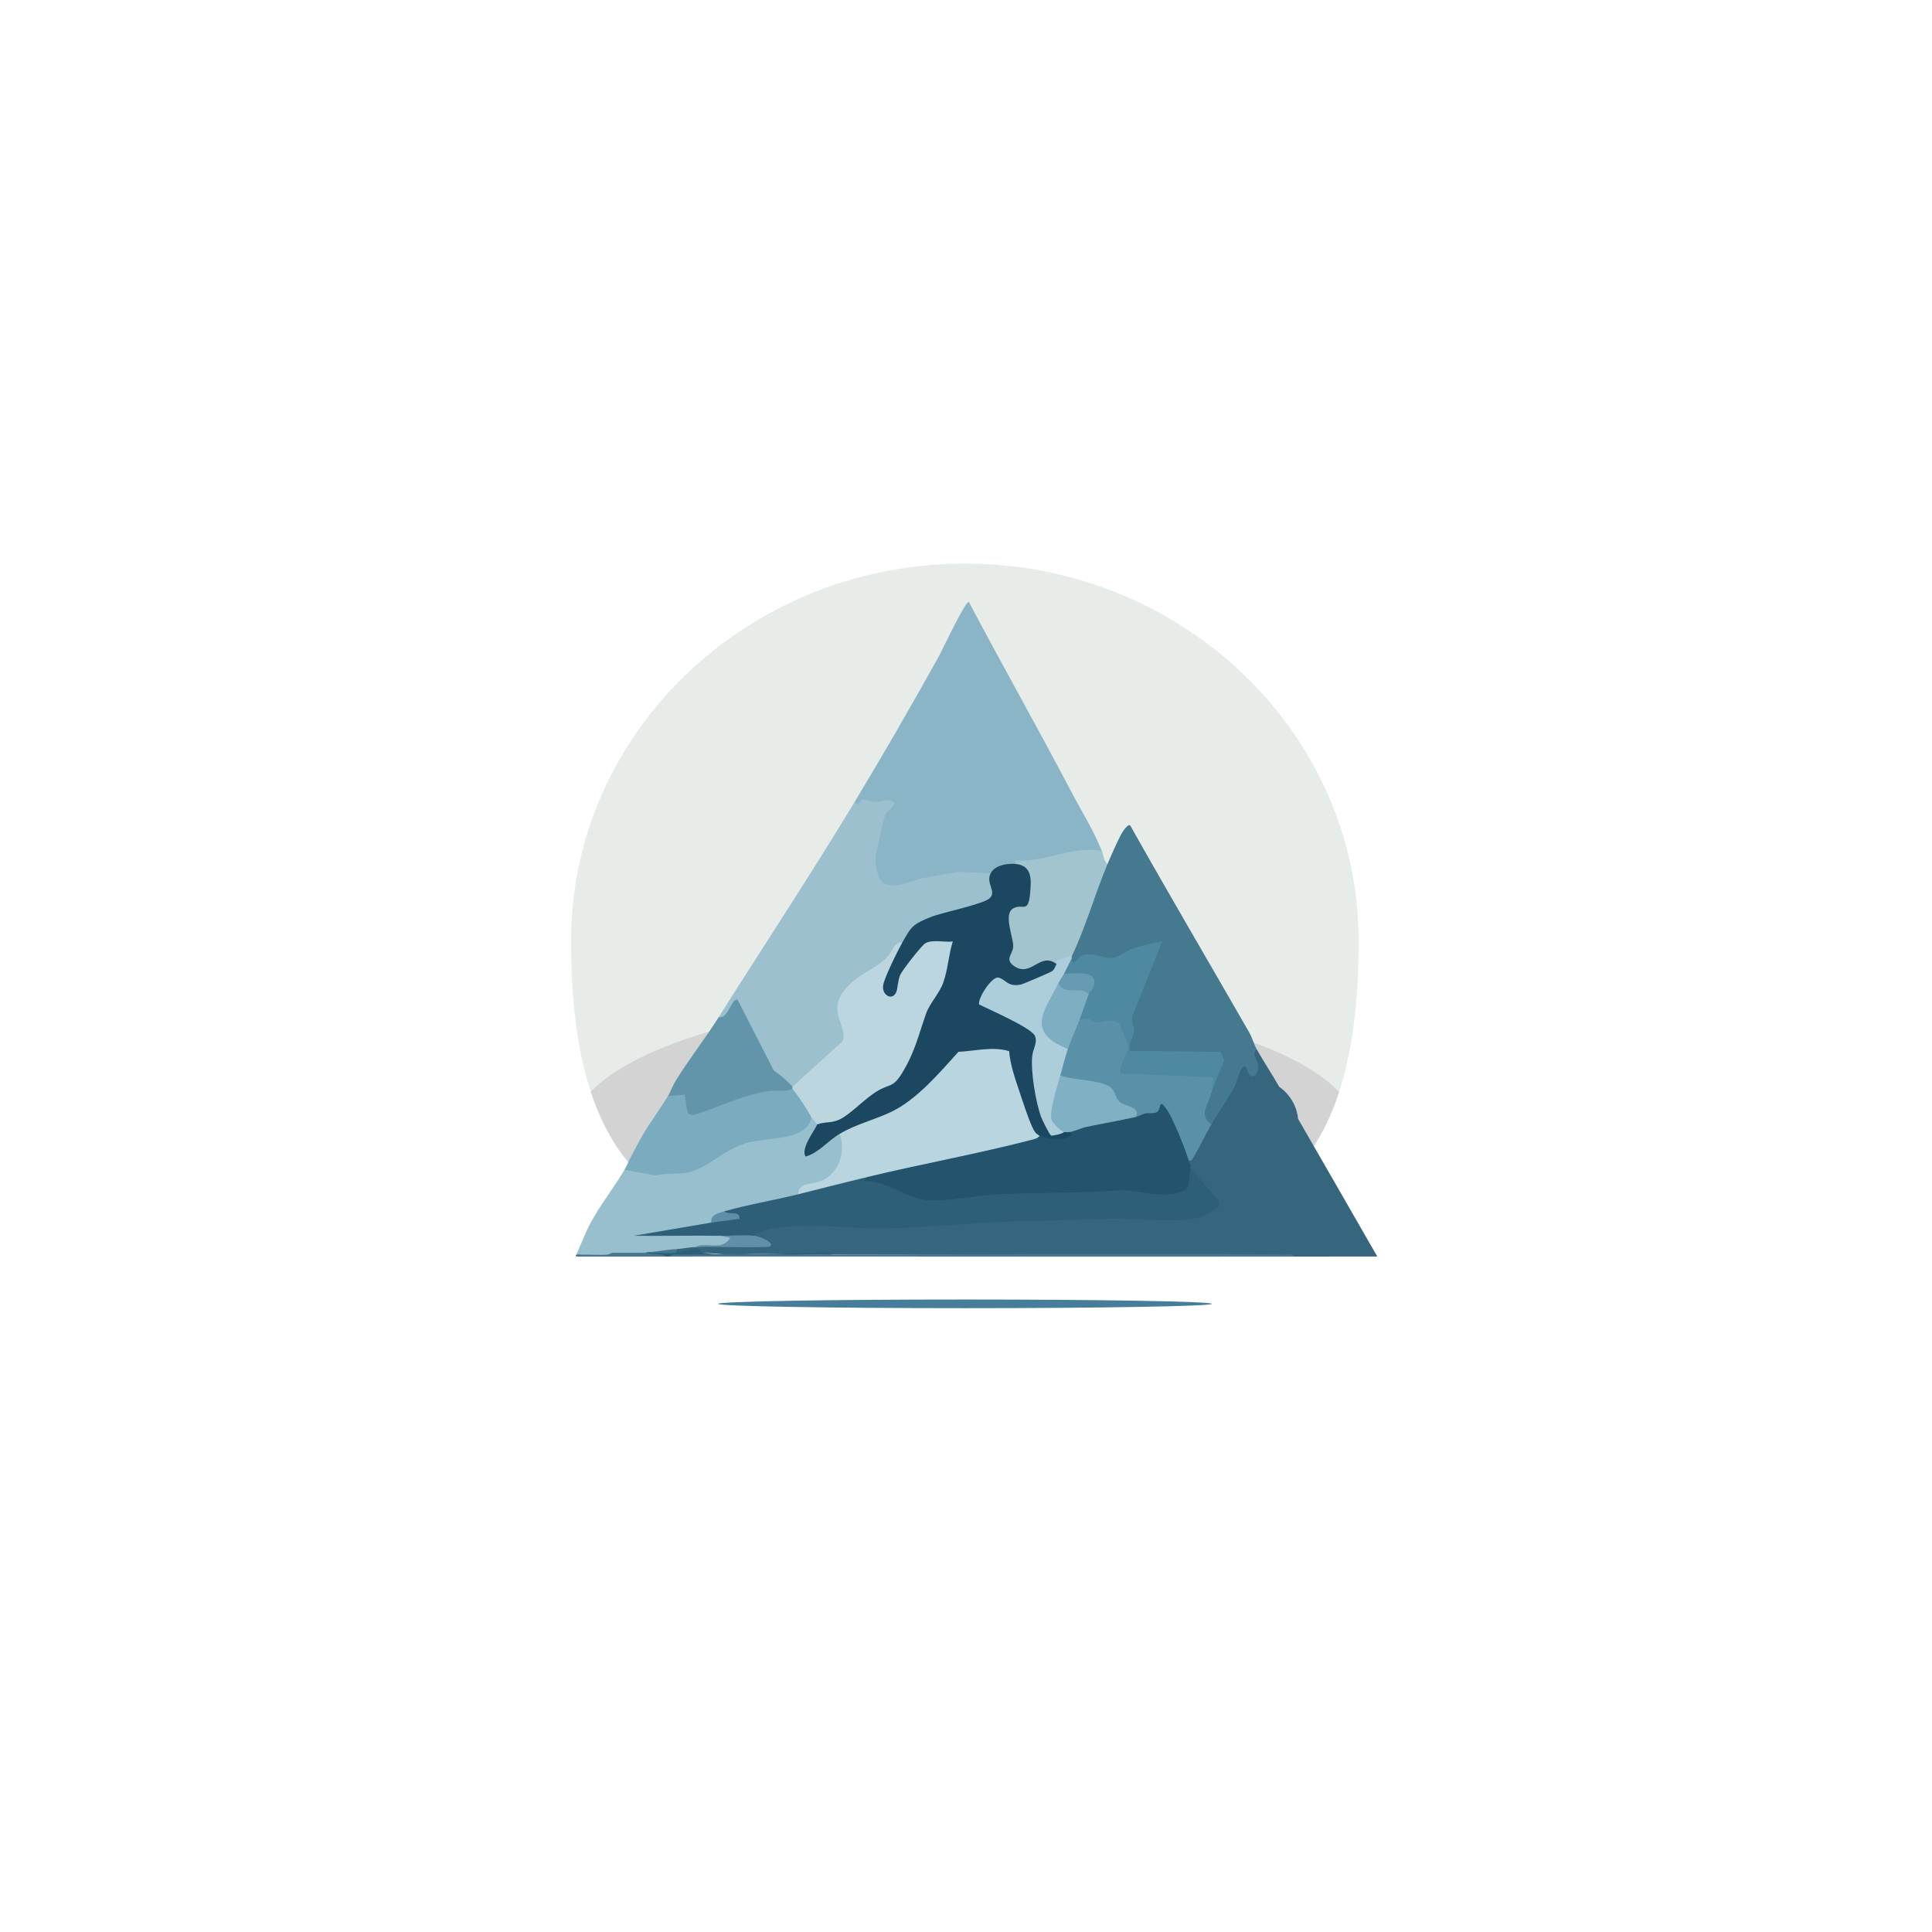
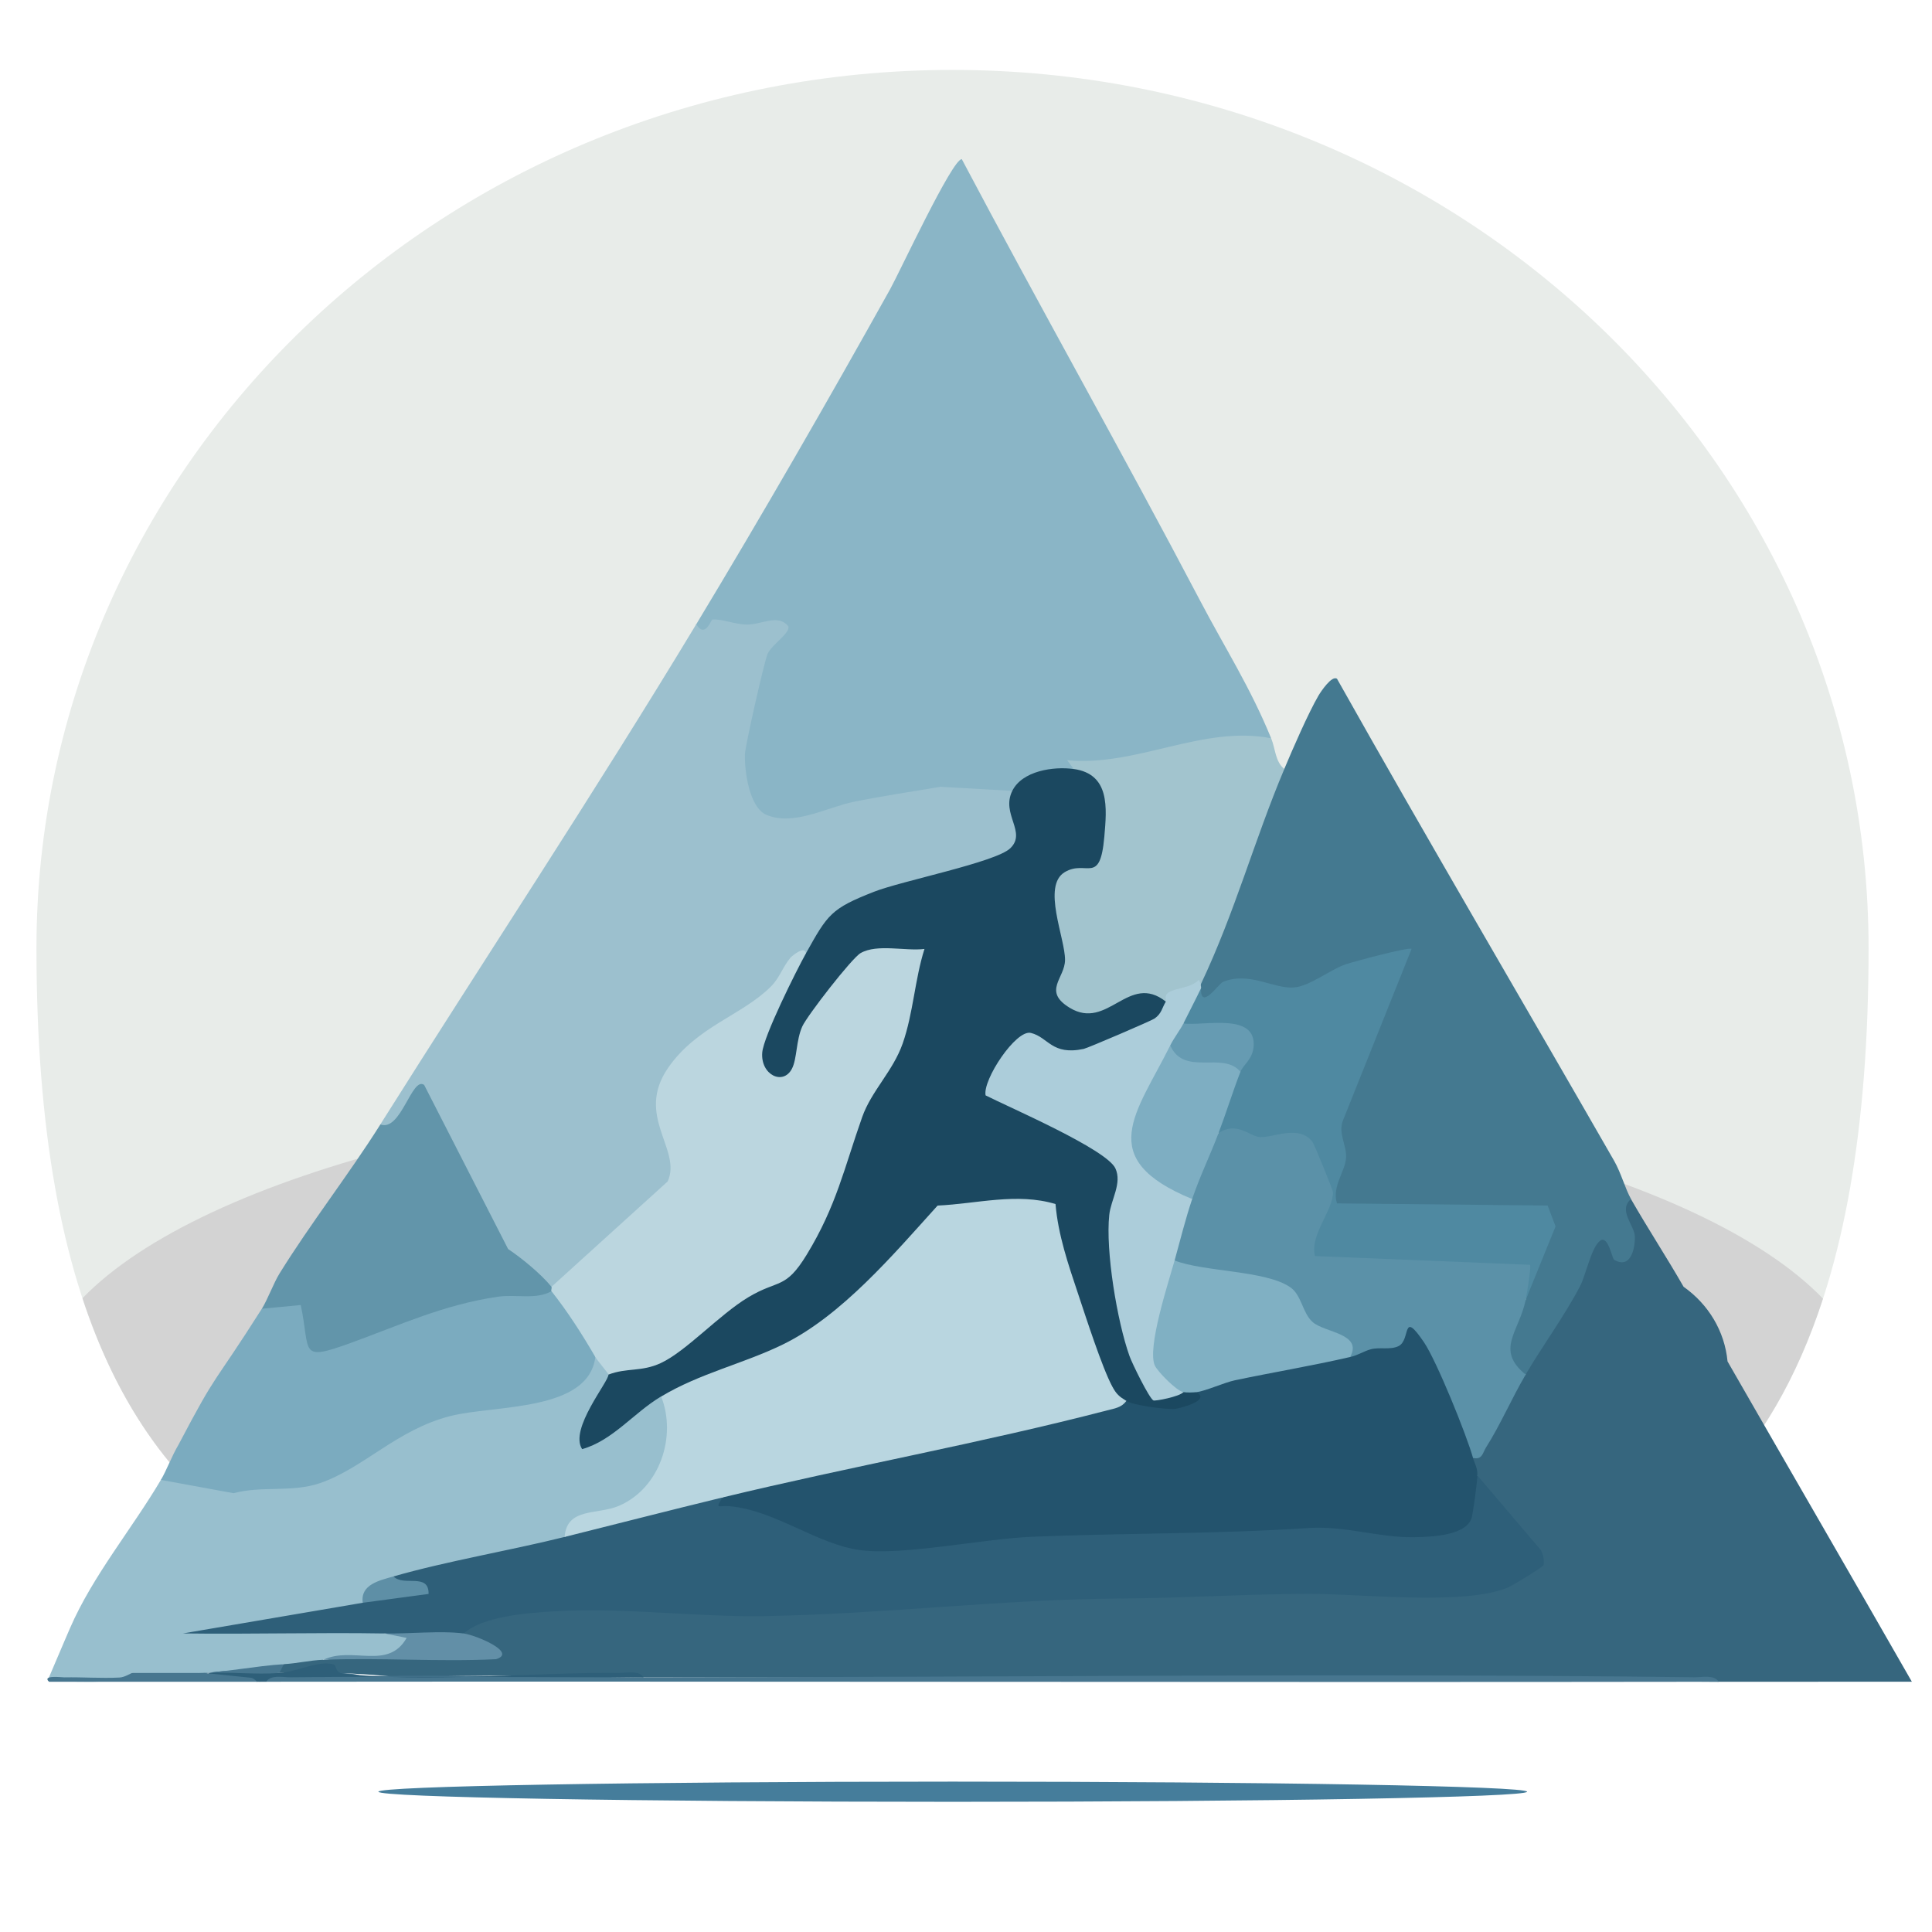
- <svg xmlns="http://www.w3.org/2000/svg" id="Calque_1" version="1.1" viewBox="0 0 1024 1024">
-   <defs>
-     <style>
-       .st0 {
-         fill: #98bfce;
-       }
- 
-       .st1 {
-         fill: #1b4860;
-       }
- 
-       .st2 {
-         fill: #5b91a8;
-       }
- 
-       .st3 {
-         fill: #accdda;
-       }
- 
-       .st4 {
-         fill: #47768f;
-       }
- 
-       .st5 {
-         fill: #447990;
-       }
- 
-       .st6 {
-         fill: #23536d;
-       }
- 
-       .st7 {
-         fill: #e8ece9;
-       }
- 
-       .st8 {
-         fill: #5e8fa6;
-       }
- 
-       .st9 {
-         fill: #80b0c3;
-       }
- 
-       .st10 {
-         fill: #4f89a1;
-       }
- 
-       .st11 {
-         fill: #628fa7;
-       }
- 
-       .st12 {
-         fill: #bbd6df;
-       }
- 
-       .st13 {
-         fill: #d3d3d3;
-       }
- 
-       .st14 {
-         fill: #b9d6e0;
-       }
- 
-       .st15 {
-         fill: #6295aa;
-       }
- 
-       .st16 {
-         fill: #2e5f79;
-       }
- 
-       .st17 {
-         fill: #457d9b;
-       }
- 
-       .st18 {
-         fill: #9cc0ce;
-       }
- 
-       .st19 {
-         fill: #7eaec2;
-       }
- 
-       .st20 {
-         fill: #8ab5c6;
-       }
- 
-       .st21 {
-         fill: #669bb2;
-       }
- 
-       .st22 {
-         fill: #36667e;
-       }
- 
-       .st23 {
-         fill: #7babbf;
-       }
- 
-       .st24 {
-         fill: #a2c4ce;
-       }
-     </style>
-   </defs>
-   <path class="st7" d="M720.14,498.84c0,167.21-93.46,158.22-208.75,158.22s-208.75,7.94-208.75-158.22c0-110.53,93.46-200.14,208.75-200.14s208.75,89.61,208.75,200.14Z" />
-   <path class="st13" d="M511.39,529.78c-92.42,0-170.8,20.46-198.26,48.82,27.47,83.56,105.85,78.46,198.26,78.46,11.14,0,22.08.08,32.76.08.63,0,1.25,0,1.87,0,77.07-.07,139.85-5.03,163.73-78.44-27.37-28.41-105.83-48.92-198.36-48.92Z" />
-   <g>
-     <path class="st22" d="M678,576c5.64,3.99,9.35,10.1,10,17,13.96,24.34,28.07,48.64,42,72.99-14.65.03-29.35-.01-44,.01-80.45-.59-162.11-.93-245-1-18.46-.5-37.09-.51-55.9-.05-9.23-.94-18.26-1.26-27.1-.95-1.73-.55-1.4-1.22,1-2,1.14-3.05,7.41-3.95,9-1,12.34-1.25,24.7-1.93,37.09-2.05-2.94-.68-4.63-2-5.09-3.95-1.2-4.61,8.87-5.92,12.68-6.36,18.42-.98,37.03-.84,55.83.4,54.45-3.84,109.82-4.78,163.28-4.96,2.85,0,13.23-4.28,11.98-7.05l-11.88-13.92-.9-4.11c-2.66-.15-3.32-2.56-1-4,2.63-5.94,5.6-11.81,8.92-17.62l3.08-1.38.04-3.92,9.8-15.67c3.89-13.33,8.02-16.1,12.39-8.3l.66-3.46c-3.05-5.98-2.68-8.86,1.11-8.65,3.85,6.73,8.13,13.24,12,20Z" />
-     <path class="st0" d="M433,596l1.09,1.08c-6.51,12.22-6.92,15.79-1.24,10.69l9.65-7.55,2.5.77c4.82.71,3.48,10.1,2.3,13.91-3.2,10.25-10.51,13.49-20.41,15.11l-3.89,2.98c-.52.65-1.07,1.27-1.7,1.79-5.02,4.08-29.51,6.63-37.3,7.21l-.39,2.19c-2.5.72-4.71,1.99-6.61,3.81l-.34,2.09-18.68,3.05c8.36-1.03,16.37-.41,24.02,1.86,9.01-.32,8.4,4.77-.54,5.42-4.52-.22-9.01-.03-13.46.58-3.2.13-5.91.83-9,1-5.39,1.48-11.17,2.13-17.34,1.95-.63,1.48-1.49,1.51-2.16.05-2.91,1.76-11.67,1.6-15,0,.15.53.24.97.1,1.05-2.18,1.38-16.33.99-19.39.62,5.08-11.88,3.33-7.85,5.08-11.88,5.2-11.98,14.11-22.6,20.71-33.79l1.44-1.69c12.6,2.78,26.93,3.88,38.95-1.58,13.69-10.08,27.14-15.07,43.87-16.01,4.89-1.03,11.06-2.56,12.58-8l2.16-.71c2.53-1.31,5.04,1.92,3,4Z" />
-     <path class="st23" d="M430,592c-1.59,12.54-22.97,10.88-33.05,13.45-12.18,3.11-19.76,11.87-29.71,15.29-6.38,2.19-13.23.55-19.69,2.29l-16.55-3.03c1.27-2.15,2.51-5.49,4-8,9.21-17.52,7.3-12.57,19-31,7.17-6,12.35-2.09,12.17,6.98.25,1.36,2.08,1.23,5.48-.4,12.06-5.06,23.63-8.67,36.42-11.38,2.56-.54,10.11-.62,11.93.8,5.37,1.65,10.45,9.42,10,15Z" />
-     <path class="st4" d="M441,665c79.78,0,159.73-1.01,239.51-.02,1.69.02,4.45-.64,5.49,1.02-110.32.16-220.68-.12-331,0-.39-.46-.67-.86-.57-1.04.55-.98,20.05-1.66,22.15-.26,21.49-.09,42.96.01,64.42.3Z" />
-     <path class="st16" d="M358,664c4.41-.35,8.67-2.88,12.31-1.97.81.2.27,1.81,2.12,2.05,17.42,2.27,44.4-.29,63.08-.1,1.69.02,4.45-.64,5.49,1.02-26.81,0-53.69-.3-80.51-.02-1.69.02-4.45-.64-5.49,1.02-.66-.03-1.34.04-2,0-21.69-1.5-7.7-3.46,5-2Z" />
-     <path class="st4" d="M359,662l-1,2c-5.51.43-11.43-.32-16.99.01l10.41,1.07c.79.06,1.4.91,1.59.92h-47.5c-1.72-1.59,2.96-.99,3.5-1,4.15-.08,8.39.25,12.54.04,1.31-.07,2.6-1.04,2.96-1.04h15c5.13,0,13.36-1.66,19.5-2Z" />
-     <path class="st20" d="M584,451l-2.38,1.65c-12.46.64-24.97,2.45-37.54,5.41-2.47-1.07-4.16-1.09-5.08-.06l-1.98,1.84c-4.23.29-8.24,1.34-12.02,3.16l-.99,1.95c-16.33-2.37-32.57,1.79-48.13,6.16-7.28.58-9.18-.45-12.46-7.12-3.6-7.31,1.74-31.96,8.02-37.86-4.54,1.12-9.01,1.08-13.4-.12-2.48,2.92-6.63,3.05-5.04-1,15.11-25.04,29.92-50.78,44.17-76.33,2.13-3.83,14.16-29.68,16.33-29.65,17.83,33.71,36.59,66.88,54.33,100.65,5.66,10.78,11.41,19.69,16.17,31.33Z" />
-     <path class="st18" d="M525,463c3.88,7.95,4.89,15.53-6.23,17.85-12.45,2.32-23.8,6.41-34.05,12.28-1.88,3.92-4.12,6.21-6.72,6.87-3.15,3.95-6.86,8.2-11.14,12.73-15.08,8.6-26.87,16.5-17.79,34.97.25,1.9-.13,3.6-.93,5.32s-22.47,20.82-25.72,23.48l-2.42-.5c-2.48.68-9.75-5.44-11.59-7.65-6.02-11.98-12.2-23.8-18.53-35.46-1.77,3.31-6.29,11.59-8.88,6.11,23.92-37.98,48.83-75.61,72-114,1.99,3.35,3.39-1.02,3.64-1.05,2.17-.21,5.12,1.11,7.86,1.14,3.44.04,7.13-2.53,9.5.42.35,1.64-3.76,4.09-4.74,6.24-.75,1.64-5.11,20.98-5.17,22.84-.13,3.86.98,12.24,4.94,13.88,6.24,2.6,13.85-1.79,19.94-3.01,6.53-1.31,13.12-2.3,19.69-3.4l16.34.93Z" />
-     <path class="st5" d="M666,556c-3,2.56.77,6.01.87,8.44.12,2.94-1.02,7.62-4.72,5.39-.48-.29-1.34-5.62-3.16-4.35-2.01,1.41-3.29,7.9-4.61,10.4-3.64,6.93-8.43,13.39-12.39,20.11-8.49,1.37-5.6-14.37,0-17,1.03-5.86,2.53-11.59,4.5-17.2l-1.01-2.33-45.32-.46-2.31-.77c.69-6.86,1.26-13.18.36-19.97l14.3-35.96c-7.65,1.01-15.34,3.49-23.05,7.45-5.53-1.53-10.75-1.97-15.67-1.32-2.43,3.46-7.59,5.49-5.79-.45-.86-.28-.85-.62,0-1-.27-1.69-.36-3.43.13-5.09,1.83-6.21,14.22-39.79,16.75-42.27.63-.62,1.36-1.14,2.12-1.64,1.9-4.52,5.45-12.7,7.79-16.71.53-.9,3.04-4.68,4.22-3.82,20.7,36.83,42.15,73.22,63.16,109.86,1.56,2.72,2.54,6.42,3.83,8.67Z" />
-     <path class="st24" d="M584,451c.99,2.41.91,5.32,3,7-6.91,16.4-11.21,32.56-19,49-2.07,2.14-4.73,3.47-8,4-1.55.64-3.59.71-6.1.22-10.45,7.24-25.45,5.44-18.86-9.72-4.92-15.06-2.33-22.69,7.76-22.89,1.62-1.09,3.48-18.79-3.11-18.45l-.68-2.16-1.5-2c15.87,1.53,30.8-8.03,46.5-5Z" />
-     <path class="st15" d="M381,539c4.71,1.75,7.17-11.04,9.99-9l19.13,37.39c3.17,2.13,7.45,5.64,9.89,8.61.87.33.87.66,0,1-3.55,2.01-8.14.65-12.24,1.26-12.38,1.83-22.3,6.46-33.48,10.52-11.99,4.35-9.14,2.17-11.42-8.63l-8.86.85c1.32-2.14,2.68-5.86,4-8,7.15-11.55,15.73-22.46,23-34Z" />
-     <path class="st6" d="M630,615c.4,1.44,1.02,2.11,1,4,4.49,10.19-2.15,16.63-12.89,16.02-37.98-3.51-78.08-1.43-116.02,2.94-14.62.84-22.58-2.72-35.68-8.69-9.05-1.18-11.53-2.94-7.42-5.27l3.82-2.28c28.86-6.86,57.55-13.64,86.06-20.36l2.12.64,1.4-1.55c4.83,2.57,10.51,3.36,14.6-.45-.06-.47-.09-.92.02-1.35.62-2.54,30.12-8.67,34.98-6.65,1.44-3.22,4.84-4.65,10.2-4.29.97-3.08,2.45-5.59,5.84-3.32,2.72,1.09,12.85,24.76,13.32,28.39.11.84-.7,1.61-1.36,2.22Z" />
-     <path class="st16" d="M631,619l14.48,17.02c.48.97.82,2.35.59,3.38-.1.47-7.21,4.75-8.07,5.11-10.02,4.21-33.82,1.41-45.46,1.45-14.47.05-28.63.99-43.08,1.08-26.82.17-53.87,3.55-80.92,4-15.97.26-32.08-2.06-48.08-1.08-6.09.37-16.03,1.11-20.46,5.04-2.35,2.73-11.23,2.62-13.56.42l-4.44-.42c-15.31-.26-30.68.2-45.99-.01l40.99-6.99c1.3-2.15,3.97-3.24,8.01-3.27-1.35-.23-1.49-1.4-1.01-2.73,12.13-3.49,26.37-5.86,39-9,11.15-5.64,23.48-8.98,36-9-1.83,2.81-.89,1.8,1.49,1.99,10.39.86,20.13,8.78,29.98,10.03s27.9-2.6,38.99-3.06c21.33-.88,41.62-.58,63-1.99,8.46-.56,16.02,2.22,24.07,2.09,4.13-.07,12.35-.35,13.25-4.77.31-1.52,1.21-7.98,1.22-9.28Z" />
-     <path class="st2" d="M572,541c1.79-3.52,5.02-3.88,9.7-1.07,13.61-4.14,17.13,5.11,16.66,16.79-.02.44.42.91.98,1.37-1.82,3.1-2.84,6.1-3.06,9,16.06.29,31.97,1.18,47.75,2.66-.24,3.11-.92,6.19-2.03,9.25-1.49,7.23-7.01,11.33,0,17-3.17,5.38-5.74,11.41-9,16.55-.83,1.3-.85,2.92-3,2.45-1.47-5.28-8.28-22.07-11.16-26.34-5.2-7.67-2.93-.55-5.82.86-1.87.91-4.3.18-6.29.71-1.58.42-2.87,1.34-4.72,1.77l-2.13-2.83c-5.9-1.76-10.35-5.71-13.36-11.86-8.43-1.88-16.57-3.83-24.41-5.85l-.1-1.46c-1.87-4.68-.11-11.15,4-14-1.82-4.42,1.79-12.72,6-15Z" />
-     <path class="st11" d="M400,655c2.74.35,12.35,4.35,7.36,5.86-13.09.64-26.29-.39-39.36.14,6.64-3.18,14.74,2.48,19-4.99l-5-1.01c5.57.1,12.77-.68,18,0Z" />
-     <path class="st1" d="M539,458c8.28,1.16,7.57,8.79,6.98,15.48-.98,11.13-4.05,5.1-8.99,8.01-5.3,3.12.09,15.09.04,20.05-.04,4.16-5.17,7.07,1.05,10.87,8.72,5.32,13.41-8.12,21.91-1.41,1.86,1.62,1.15,2.59-.1,4.27-2.14,2.87-19.84,9.97-24.13,8.53-6.57-5.82-11.48-3.45-14.74,7.09l21.06,10.72c8.72,5.45,10.9,7.2,6.99,18.25-.22,13.56,1.67,28.07,8.83,39.8,2.23-.34,3.87-.24,6.08.33.87-2.69,1.75-2.44,3,0,3.49,2.02-4.34,3.78-4.76,3.82-2.01.21-9.48-.74-11.24-1.82-1.22.81-2.1.72-3.28.04-3.76-2.17-14.83-38.53-14.24-43.8-8.11-.24-16.32.07-24.63.95-10.88,13.05-22.22,25.41-37.73,32.91-5.33,2.58-17.55,7.93-22.85,9.35-1.09.29-2.24-.09-3.27-.45-6.35,3.81-10.99,10.02-17.99,12-3.03-4.56,6.18-15.53,5.99-17,.7-2.54,3.59-3.74,8.68-3.59,7.33-3.94,14.26-8.9,20.79-14.88,12.59-4.14,16.9-12.83,21.15-25.04l5.98-17.51c5.79-8.99,12.86-22.12,12.53-33.08-.04-1.21-7.85-1.4-9.29-.75-5.45,2.47-15.93,17.22-15.55,24.1-1.76,7.1-9.92,6.22-11.16-.69-.97-5.43,7.28-21.39,11.88-24.54,4.98-8.92,5.7-10.18,15.48-14.02,6.39-2.51,27.76-6.73,31.08-9.92,3.83-3.68-2.15-7.76.45-13.06,2.25-4.59,9.41-5.65,14-5Z" />
-     <path class="st14" d="M445,601c8.83-5.3,18.69-7.46,27.67-11.83,13.43-6.53,25.36-20.67,35.32-31.68,8.93-.41,18.07-3,26.87-.35.6,7.06,2.9,13.73,5.12,20.38,1.75,5.24,5.5,16.9,7.81,21.19.95,1.76,1.56,2.28,3.21,3.29-1.05,1.52-2.71,1.73-4.34,2.15-28.38,7.39-58.86,12.88-87.66,19.85-12.01,2.91-24,6.01-36,9,.48-6.79,7.5-4.98,12.4-7.1,9.33-4.03,13.18-15.84,9.6-24.9Z" />
-     <path class="st12" d="M478,500c-2.22,3.97-9.69,18.96-9.97,22.63-.4,5.08,4.76,7.56,6.77,3.67,1.18-2.28.92-6.45,2.36-9.64,1.09-2.42,11.26-15.55,13.29-16.71,3.77-2.16,10.18-.4,14.55-.94-2.22,6.99-2.54,14.61-4.96,21.53-2.21,6.32-7.1,10.77-9.23,16.77-4.09,11.56-5.86,20.24-12.64,31.36-4.89,8.02-6.4,5.57-13.3,9.7-6.6,3.95-14.21,12.36-19.98,15.02-4.41,2.04-7.7,1.01-11.89,2.61-.03-.25-2.52-3.17-3-4-3.06-5.26-6.23-10.22-10-15-.16-.21.16-.8,0-1l26.48-24.01c3.33-7.27-7.52-14.87.11-25.9,6.55-9.47,16.9-11.95,23.45-18.55,1.98-2,2.65-4.43,4.44-6.56.29-.34,3.29-2.85,3.52-.98Z" />
-     <path class="st8" d="M384,642c2.33,2.38,8.08-.93,8,3.99l-15,2.01c-.62-4.18,3.89-5.11,7-6Z" />
-     <path class="st10" d="M568,508c-.09,5.17,4.01-1.07,5.02-1.48,6.01-2.47,11.6,1.68,16.25,1.26,3.6-.32,8.2-4.08,11.74-5.28,1.65-.56,14.42-4.01,14.99-3.5l-15.58,38.95c-1.26,2.95.77,5.69.66,8.53-.12,3.21-3.31,6.6-2.08,10.51l48.01.49,1.8,4.76-6.81,16.75c.26-1.27,1.3-7.72,1-8l-49.01-2c-1.23-4.86,4.13-10.3,4.09-14.52,0-.62-4.27-10.94-4.63-11.44-3.02-4.11-8.98-.96-12.01-1.15-2.31-.14-5.31-3.7-9.44-.9-1.4-4.88.74-11.27,5-14l-1.14-2.02c4.91-6.07,1.36-8.37-10.65-6.9l-1.21-2.08c-1.61-3.26.45-7.32,4-8Z" />
-     <path class="st3" d="M568,507c-.13.27.13.73,0,1-1.24,2.62-2.7,5.35-4,8,1.9,2.28-.1,5.84-3,5l.96,2.11c-2.2,4.37-4.37,8.77-6.49,13.19-4.12,8.74,1.86,13.9,9.53,17.09l1,2.61c-1.54,4.6-2.71,9.33-4,14l1.47,2.11c-3.05,7.43-4.25,14.7-3.59,21.79,2.67,1.95,4.04,3.98,4.12,6.1-.81,1.01-6.46,2.1-6.84,1.89-.98-.55-4.81-8.35-5.44-10.11-2.82-7.9-5.49-24-4.61-32.18.37-3.45,2.96-7.2,1.4-10.58-2.02-4.38-24.34-13.97-29.58-16.64-.73-3.49,6.92-15.09,10.33-14.23,4.01,1,4.72,5.17,12.02,3.64.92-.19,15.38-6.4,16.11-6.9,1.69-1.15,1.74-2.49,2.61-3.88.18-.28-.5-1.31.61-2.08,1.46-1.03,5.29-1.03,6.9-2.89l.49.98Z" />
-     <path class="st9" d="M602,592c-8.62,1.99-17.53,3.47-26.21,5.29-2.52.53-6.72,2.47-8.79,2.71-.81.09-2.24.13-3,0-1.58-.27-5.85-4.68-6.49-6.02-1.87-3.97,3.11-19.02,4.49-23.98,6.61,2.61,20.84,2.24,26.38,6.12,2.59,1.81,2.73,5.83,5.08,7.92,2.71,2.41,11.52,2.59,8.53,7.97Z" />
-     <path class="st19" d="M577,527c-1.77,4.58-3.26,9.4-5,14-1.86,4.93-4.33,10.02-6,15-22.49-9.23-12.65-19.61-5-35,5.05,1.25,10.38,2.36,15.99,3.34v2.66Z" />
-     <path class="st21" d="M577,527c-3.99-4.81-12.79,1.17-16-6,.9-1.81,2.3-3.57,3-5,4.8.6,16.78-2.6,15.99,5.4-.28,2.82-2.4,4.08-2.99,5.6Z" />
-   </g>
-   <ellipse class="st17" cx="511.44" cy="691.06" rx="130.88" ry="2.3" />
+ <svg xmlns="http://www.w3.org/2000/svg" width="1024" height="1024" viewBox="0 0 1024 1024" fill="none">
+   <path d="M990.386 502.566C990.386 891.48 773.007 870.57 504.854 870.57C236.7 870.57 19.321 889.038 19.321 502.566C19.321 245.484 236.7 37.06 504.854 37.06C773.007 37.06 990.386 245.484 990.386 502.566Z" fill="#E8ECE9" />
+   <path d="M504.853 574.53C289.893 574.53 107.589 622.118 43.719 688.081C107.612 882.433 289.916 870.571 504.853 870.571C530.763 870.571 556.209 870.757 581.05 870.757C582.515 870.757 583.957 870.757 585.399 870.757C764.656 870.595 910.677 859.058 966.219 688.313C902.559 622.235 720.069 574.53 504.853 574.53Z" fill="#D3D3D3" />
+   <path d="M892.372 682.032C905.49 691.313 914.119 705.524 915.631 721.573C948.101 778.185 980.919 834.705 1013.32 891.34C979.245 891.41 945.054 891.317 910.979 891.364C723.86 889.991 533.927 889.2 341.133 889.038C298.197 887.875 254.865 887.851 211.115 888.921C189.647 886.735 168.644 885.991 148.083 886.712C144.059 885.433 144.827 883.874 150.409 882.06C153.06 874.966 167.644 872.873 171.342 879.734C200.044 876.827 228.792 875.245 257.61 874.966C250.772 873.384 246.841 870.314 245.771 865.779C242.98 855.056 266.402 852.009 275.263 850.986C318.107 848.707 361.392 849.032 405.119 851.916C531.764 842.985 660.549 840.798 784.892 840.38C791.521 840.38 815.664 830.425 812.756 823.982L785.125 791.606L783.031 782.046C776.844 781.697 775.309 776.092 780.705 772.742C786.823 758.927 793.73 745.274 801.452 731.76L808.616 728.55L808.709 719.433L831.503 682.986C840.551 651.981 850.157 645.539 860.321 663.681L861.856 655.633C854.762 641.724 855.623 635.026 864.438 635.514C873.393 651.167 883.348 666.309 892.349 682.032H892.372Z" fill="#36667E" />
+   <path d="M322.526 728.552L325.061 731.064C309.919 759.487 308.966 767.79 322.177 755.928L344.622 738.368L350.436 740.159C361.647 741.81 358.531 763.65 355.786 772.512C348.343 796.352 331.341 803.888 308.314 807.656L299.267 814.588C298.057 816.099 296.778 817.541 295.312 818.751C283.636 828.241 226.675 834.172 208.556 835.521L207.649 840.614C201.834 842.289 196.694 845.243 192.275 849.476L191.484 854.337L148.036 861.431C167.481 859.036 186.111 860.478 203.904 865.757C224.861 865.013 223.442 876.852 202.648 878.364C192.135 877.852 181.692 878.294 171.342 879.713C163.899 880.015 157.596 881.643 150.409 882.039C137.872 885.481 124.428 886.993 110.078 886.574C108.612 890.017 106.612 890.086 105.054 886.691C98.285 890.784 77.91 890.412 70.165 886.691C70.514 887.923 70.723 888.947 70.398 889.133C65.327 892.342 32.416 891.435 25.298 890.575C37.114 862.943 33.044 872.317 37.114 862.943C49.209 835.079 69.932 810.378 85.283 784.351L88.633 780.42C117.939 786.886 151.269 789.444 179.227 776.745C211.068 753.3 242.352 741.694 281.264 739.507C292.638 737.112 306.989 733.553 310.524 720.9L315.548 719.249C321.432 716.202 327.27 723.714 322.526 728.552Z" fill="#98BFCE" />
+   <path d="M315.548 719.248C311.85 748.415 262.122 744.554 238.677 750.532C210.347 757.765 192.717 778.14 169.574 786.095C154.735 791.188 138.802 787.374 123.777 791.421L85.283 784.374C88.237 779.373 91.121 771.604 94.587 765.766C116.009 725.017 111.566 736.53 138.779 693.663C155.456 679.708 167.504 688.802 167.086 709.898C167.667 713.061 171.923 712.759 179.831 708.968C207.882 697.199 234.793 688.802 264.541 682.499C270.495 681.243 288.056 681.057 292.289 684.36C304.779 688.197 316.595 706.27 315.548 719.248Z" fill="#7BABBF" />
+   <path d="M341.133 889.038C526.694 889.038 712.65 886.689 898.21 888.991C902.141 889.038 908.561 887.503 910.979 891.364C654.386 891.736 397.699 891.085 141.105 891.364C140.198 890.294 139.547 889.364 139.78 888.945C141.059 886.665 186.414 885.084 191.298 888.34C241.282 888.131 291.219 888.363 341.133 889.038Z" fill="#47768F" />
+   <path d="M148.083 886.712C158.34 885.898 168.249 880.014 176.715 882.13C178.599 882.596 177.343 886.34 181.646 886.898C222.163 892.178 284.916 886.224 328.364 886.666C332.295 886.712 338.714 885.177 341.133 889.038C278.776 889.038 216.255 888.34 153.875 888.992C149.944 889.038 143.524 887.503 141.105 891.364C139.57 891.294 137.989 891.457 136.454 891.364C86.005 887.875 118.544 883.316 148.083 886.712Z" fill="#2E5F79" />
+   <path d="M150.409 882.061L148.083 886.712C135.267 887.712 121.498 885.968 108.566 886.736L132.779 889.224C134.616 889.364 136.035 891.341 136.477 891.364H25.996C21.996 887.666 32.881 889.062 34.137 889.038C43.789 888.852 53.651 889.62 63.304 889.131C66.351 888.968 69.351 886.712 70.189 886.712H105.077C117.009 886.712 136.151 882.851 150.432 882.061H150.409Z" fill="#47768F" />
+   <path d="M673.738 391.295L668.202 395.133C639.221 396.622 610.124 400.831 580.888 407.716C575.143 405.227 571.212 405.181 569.072 407.577L564.467 411.856C554.628 412.531 545.301 414.973 536.509 419.206L534.207 423.742C496.225 418.229 458.452 427.905 422.261 438.069C405.328 439.418 400.909 437.023 393.28 421.509C384.907 404.506 397.327 347.173 411.934 333.45C401.374 336.055 390.978 335.962 380.767 333.171C374.999 339.963 365.346 340.265 369.044 330.845C404.189 272.604 438.635 212.736 471.779 153.309C476.734 144.401 504.714 84.276 509.761 84.346C551.232 162.752 594.866 239.902 636.128 318.448C649.292 343.521 662.666 364.245 673.738 391.319V391.295Z" fill="#8AB5C6" />
+   <path d="M536.509 419.206C545.533 437.697 547.882 455.328 522.018 460.724C493.061 466.12 466.662 475.633 442.821 489.286C438.449 498.403 433.239 503.73 427.191 505.265C419.865 514.452 411.236 524.337 401.281 534.873C366.206 554.876 338.784 573.251 359.903 616.21C360.484 620.63 359.601 624.584 357.74 628.584C355.879 632.585 305.477 677.009 297.918 683.196L292.289 682.033C286.521 683.615 269.611 669.38 265.332 664.24C251.33 636.376 236.956 608.884 222.233 581.764C218.116 589.462 207.603 608.721 201.579 595.975C257.214 507.637 315.152 420.113 369.044 330.822C373.672 338.614 376.929 328.45 377.51 328.38C382.557 327.891 389.419 330.961 395.792 331.031C403.793 331.124 412.375 325.147 417.888 332.008C418.702 335.823 409.142 341.521 406.863 346.522C405.118 350.336 394.977 395.319 394.838 399.645C394.536 408.623 397.117 428.115 406.328 431.929C420.842 437.976 438.542 427.766 452.706 424.928C467.895 421.881 483.222 419.578 498.503 417.02L536.509 419.183V419.206Z" fill="#9CC0CE" />
+   <path d="M864.462 635.516C857.484 641.47 866.252 649.495 866.485 655.147C866.764 661.985 864.113 672.87 855.507 667.683C854.39 667.009 852.39 654.612 848.157 657.566C843.482 660.845 840.505 675.94 837.435 681.755C828.968 697.873 817.827 712.899 808.617 728.529C788.87 731.715 795.592 695.106 808.617 688.989C811.012 675.359 814.501 662.031 819.083 648.983L816.734 643.564L711.324 642.494L705.951 640.703C707.556 624.747 708.882 610.047 706.789 594.254L740.049 510.615C722.256 512.964 704.37 518.732 686.437 527.943C673.575 524.384 661.433 523.361 649.99 524.873C644.338 532.92 632.336 537.642 636.523 523.826C634.523 523.175 634.546 522.384 636.523 521.5C635.895 517.569 635.686 513.522 636.825 509.661C641.082 495.218 669.9 417.114 675.784 411.345C677.25 409.903 678.947 408.694 680.715 407.531C685.134 397.018 693.391 377.992 698.834 368.665C700.067 366.572 705.905 357.78 708.649 359.78C756.795 445.443 806.686 530.083 855.553 615.304C859.182 621.63 861.461 630.236 864.462 635.469V635.516Z" fill="#447990" />
+   <path d="M673.737 391.297C676.04 396.902 675.854 403.67 680.715 407.578C664.643 445.723 654.642 483.309 636.523 521.547C631.708 526.525 625.521 529.618 617.916 530.851C614.31 532.339 609.566 532.502 603.728 531.363C579.422 548.202 544.533 544.015 559.861 508.755C548.418 473.727 554.442 455.98 577.91 455.515C581.678 452.98 586.004 411.811 570.677 412.602L569.095 407.578L565.606 402.926C602.518 406.485 637.244 384.249 673.761 391.297H673.737Z" fill="#A2C4CE" />
+   <path d="M201.579 595.975C212.534 600.045 218.255 570.297 224.814 575.042L269.309 662.007C276.682 666.961 286.637 675.125 292.312 682.033C294.336 682.801 294.336 683.568 292.312 684.359C284.055 689.034 273.379 685.871 263.843 687.29C235.048 691.546 211.975 702.315 185.972 711.758C158.084 721.876 164.713 716.806 159.41 691.686L138.802 693.663C141.873 688.685 145.036 680.033 148.106 675.056C164.736 648.191 184.693 622.816 201.602 595.975H201.579Z" fill="#6295AA" />
+   <path d="M780.729 772.743C781.659 776.092 783.101 777.65 783.055 782.046C793.498 805.747 778.054 820.726 753.074 819.307C664.736 811.143 571.467 815.981 483.222 826.145C449.218 828.099 430.703 819.819 400.234 805.933C379.185 803.189 373.416 799.095 382.976 793.676L391.861 788.373C458.986 772.417 525.717 756.647 592.028 741.017L596.959 742.506L600.215 738.901C611.449 744.878 624.66 746.716 634.173 737.854C634.034 736.761 633.964 735.714 634.22 734.714C635.662 728.806 704.276 714.548 715.58 719.247C718.929 711.757 726.837 708.431 739.304 709.269C741.56 702.105 745.003 696.267 752.888 701.547C759.214 704.082 782.775 759.136 783.869 767.579C784.124 769.533 782.24 771.324 780.705 772.743H780.729Z" fill="#23536D" />
+   <path d="M783.055 782.047L816.734 821.634C817.85 823.89 818.641 827.1 818.106 829.495C817.873 830.589 801.336 840.543 799.336 841.381C776.03 851.173 720.674 844.66 693.6 844.753C659.944 844.87 627.01 847.056 593.4 847.265C531.02 847.661 468.104 855.522 405.188 856.569C368.044 857.174 330.573 851.778 293.359 854.057C279.194 854.917 256.075 856.639 245.771 865.779C240.305 872.129 219.651 871.873 214.232 866.756L203.905 865.779C168.295 865.175 132.546 866.245 96.936 865.756L192.275 849.498C195.299 844.497 201.509 841.962 210.906 841.892C207.766 841.357 207.44 838.636 208.556 835.543C236.77 827.425 269.89 821.913 299.267 814.61C325.2 801.491 353.879 793.723 382.999 793.676C378.743 800.212 380.929 797.863 386.465 798.305C410.631 800.305 433.285 818.726 456.195 821.634C479.105 824.541 521.088 815.586 546.882 814.517C596.494 812.47 643.686 813.167 693.414 809.888C713.091 808.585 730.675 815.051 749.399 814.749C759.005 814.586 778.124 813.935 780.217 803.654C780.938 800.119 783.031 785.094 783.055 782.07V782.047Z" fill="#2E5F79" />
+   <path d="M645.827 600.627C649.99 592.44 657.503 591.602 668.388 598.138C700.043 588.509 708.231 610.024 707.137 637.19C707.091 638.213 708.114 639.307 709.417 640.377C705.184 647.587 702.811 654.565 702.3 661.31C739.654 661.984 776.659 664.054 813.362 667.497C812.803 674.73 811.222 681.894 808.64 689.011C805.174 705.828 792.335 715.364 808.64 728.552C801.267 741.065 795.289 755.09 787.707 767.045C785.776 770.069 785.73 773.837 780.729 772.744C777.31 760.463 761.471 721.411 754.772 711.479C742.677 693.64 747.957 710.2 741.235 713.48C736.886 715.596 731.234 713.898 726.605 715.131C722.93 716.108 719.93 718.248 715.627 719.248L710.673 712.666C696.95 708.572 686.6 699.385 679.599 685.08C659.991 680.708 641.058 676.172 622.823 671.474L622.591 668.078C618.241 657.193 622.335 642.144 631.894 635.515C627.661 625.235 636.058 605.93 645.85 600.627H645.827Z" fill="#5B91A8" />
+   <path d="M245.771 865.779C252.144 866.593 274.496 875.897 262.889 879.409C232.443 880.897 201.741 878.502 171.342 879.734C186.786 872.338 205.626 885.503 215.534 868.128L203.904 865.779C216.86 866.012 233.606 864.197 245.771 865.779Z" fill="#628FA7" />
+   <path d="M569.072 407.577C588.33 410.275 586.679 428.021 585.306 443.582C583.027 469.469 575.886 455.444 564.396 462.212C552.069 469.469 564.606 497.31 564.49 508.847C564.397 518.522 552.465 525.291 566.932 534.129C587.214 546.503 598.122 515.243 617.892 530.85C622.218 534.618 620.567 536.874 617.66 540.781C612.682 547.457 571.514 563.97 561.536 560.621C546.254 547.084 534.834 552.597 527.252 577.112L576.235 602.045C596.517 614.722 601.588 618.792 592.493 644.493C591.982 676.032 596.378 709.781 613.031 737.064C618.218 736.273 622.032 736.506 627.173 737.832C629.196 731.575 631.243 732.157 634.15 737.832C642.268 742.53 624.056 746.624 623.079 746.717C618.404 747.205 601.029 744.995 596.936 742.484C594.098 744.368 592.051 744.158 589.307 742.577C580.562 737.529 554.814 652.959 556.186 640.702C537.323 640.144 518.227 640.865 498.899 642.912C473.593 673.265 447.217 702.013 411.143 719.457C398.746 725.458 370.323 737.902 357.996 741.204C355.461 741.879 352.786 740.995 350.39 740.158C335.621 749.019 324.828 763.463 308.547 768.068C301.5 757.462 322.921 731.947 322.479 728.528C324.107 722.62 330.829 719.829 342.668 720.178C359.717 711.014 375.835 699.478 391.024 685.569C420.307 675.939 430.331 655.727 440.216 627.328L454.125 586.601C467.592 565.692 484.036 535.153 483.269 509.661C483.176 506.846 465.011 506.404 461.661 507.916C448.985 513.661 424.61 547.968 425.493 563.97C421.4 580.484 402.42 578.438 399.536 562.366C397.28 549.736 416.469 512.615 427.168 505.288C438.751 484.541 440.426 481.61 463.173 472.679C478.036 466.841 527.74 457.025 535.462 449.606C544.37 441.046 530.462 431.557 536.509 419.229C541.742 408.554 558.396 406.088 569.072 407.6V407.577Z" fill="#1B4860" />
+   <path d="M350.436 740.18C370.974 727.853 393.908 722.829 414.794 712.665C446.031 697.477 473.779 664.588 496.945 638.98C517.715 638.027 538.974 632.003 559.442 638.166C560.838 654.587 566.187 670.101 571.351 685.568C575.421 697.756 584.143 724.876 589.516 734.854C591.726 738.948 593.145 740.157 596.982 742.506C594.54 746.042 590.679 746.53 586.888 747.507C520.879 764.695 449.985 777.465 382.999 793.676C355.065 800.445 327.177 807.655 299.267 814.609C300.383 798.816 316.711 803.026 328.108 798.095C349.808 788.722 358.763 761.253 350.436 740.18Z" fill="#B9D6E0" />
+   <path d="M427.191 505.265C422.028 514.499 404.653 549.364 404.002 557.9C403.072 569.716 415.073 575.484 419.749 566.436C422.493 561.133 421.888 551.434 425.238 544.015C427.773 538.386 451.427 507.847 456.149 505.149C464.918 500.125 479.827 504.219 489.991 502.963C484.827 519.221 484.083 536.944 478.454 553.039C473.314 567.739 461.94 578.089 456.986 592.045C447.473 618.932 443.357 639.121 427.587 664.985C416.213 683.639 412.701 677.94 396.652 687.546C381.301 696.734 363.601 716.295 350.181 722.481C339.924 727.226 332.271 724.831 322.526 728.552C322.456 727.971 316.665 721.179 315.548 719.248C308.431 707.014 301.058 695.478 292.289 684.36C291.917 683.871 292.661 682.499 292.289 682.034L353.879 626.189C361.624 609.28 336.388 591.603 354.135 565.948C369.37 543.922 393.443 538.154 408.677 522.803C413.283 518.151 414.841 512.499 419.004 507.545C419.679 506.754 426.657 500.916 427.191 505.265Z" fill="#BBD6DF" />
+   <path d="M208.557 835.542C213.976 841.078 227.35 833.379 227.164 844.822L192.275 849.497C190.833 839.775 201.323 837.612 208.557 835.542Z" fill="#5E8FA6" />
+   <path d="M636.523 523.873C636.314 535.898 645.85 521.384 648.199 520.43C662.178 514.685 675.18 524.338 685.995 523.361C694.368 522.617 705.067 513.871 713.301 511.08C717.139 509.778 746.841 501.753 748.166 502.94L711.929 593.534C708.998 600.395 713.72 606.768 713.464 613.373C713.185 620.84 705.765 628.724 708.626 637.819L820.293 638.958L824.479 650.03L808.64 688.989C809.245 686.035 811.664 671.033 810.966 670.381L696.973 665.73C694.112 654.426 706.579 641.773 706.486 631.957C706.486 630.515 696.555 606.512 695.717 605.349C688.693 595.79 674.831 603.116 667.783 602.674C662.41 602.349 655.433 594.068 645.827 600.581C642.57 589.231 647.548 574.368 657.456 568.018L654.805 563.32C666.225 549.202 657.968 543.852 630.034 547.271L627.219 542.433C623.475 534.851 628.266 525.408 636.523 523.826V523.873Z" fill="#4F89A1" />
+   <path d="M636.523 521.545C636.221 522.173 636.825 523.243 636.523 523.871C633.639 529.965 630.243 536.315 627.219 542.478C631.639 547.782 626.987 556.062 620.242 554.108L622.475 559.016C617.358 569.18 612.31 579.414 607.379 589.694C597.797 610.023 611.706 622.024 629.545 629.444L631.871 635.515C628.289 646.214 625.568 657.215 622.568 668.077L625.987 672.985C618.893 690.266 616.102 707.176 617.637 723.666C623.847 728.202 627.033 732.923 627.219 737.854C625.335 740.204 612.194 742.739 611.31 742.25C609.031 740.971 600.122 722.829 598.657 718.736C592.098 700.361 585.888 662.914 587.935 643.888C588.795 635.863 594.82 627.141 591.191 619.28C586.493 609.092 534.579 586.787 522.391 580.577C520.693 572.459 538.486 545.479 546.417 547.479C555.744 549.805 557.396 559.504 574.375 555.945C576.515 555.503 610.147 541.06 611.845 539.897C615.776 537.222 615.892 534.105 617.916 530.872C618.334 530.221 616.753 527.825 619.334 526.034C622.73 523.639 631.639 523.639 635.383 519.312L636.523 521.592V521.545Z" fill="#ACCDDA" />
+   <path d="M715.604 719.247C695.554 723.876 674.831 727.318 654.642 731.551C648.781 732.784 639.012 737.296 634.197 737.854C632.313 738.064 628.987 738.157 627.219 737.854C623.545 737.226 613.613 726.969 612.124 723.852C607.775 714.618 619.358 679.614 622.568 668.077C637.942 674.148 671.039 673.287 683.925 682.312C689.949 686.522 690.275 695.872 695.741 700.733C702.044 706.338 722.535 706.757 715.58 719.27L715.604 719.247Z" fill="#80B0C3" />
+   <path d="M657.456 568.063C653.339 578.715 649.873 589.926 645.826 600.625C641.5 612.092 635.755 623.931 631.871 635.514C579.561 614.046 602.448 589.903 620.241 554.107C631.987 557.015 644.384 559.597 657.432 561.876V568.063H657.456Z" fill="#7EAEC2" />
+   <path d="M657.456 568.064C648.175 556.876 627.707 570.785 620.241 554.108C622.335 549.898 625.591 545.805 627.219 542.479C638.383 543.874 666.248 536.431 664.41 555.039C663.759 561.598 658.828 564.528 657.456 568.064Z" fill="#669BB2" />
+   <path d="M504.97 955C673.093 955 809.384 952.605 809.384 949.65C809.384 946.696 673.093 944.301 504.97 944.301C336.846 944.301 200.555 946.696 200.555 949.65C200.555 952.605 336.846 955 504.97 955Z" fill="#457D9B" />
</svg>
